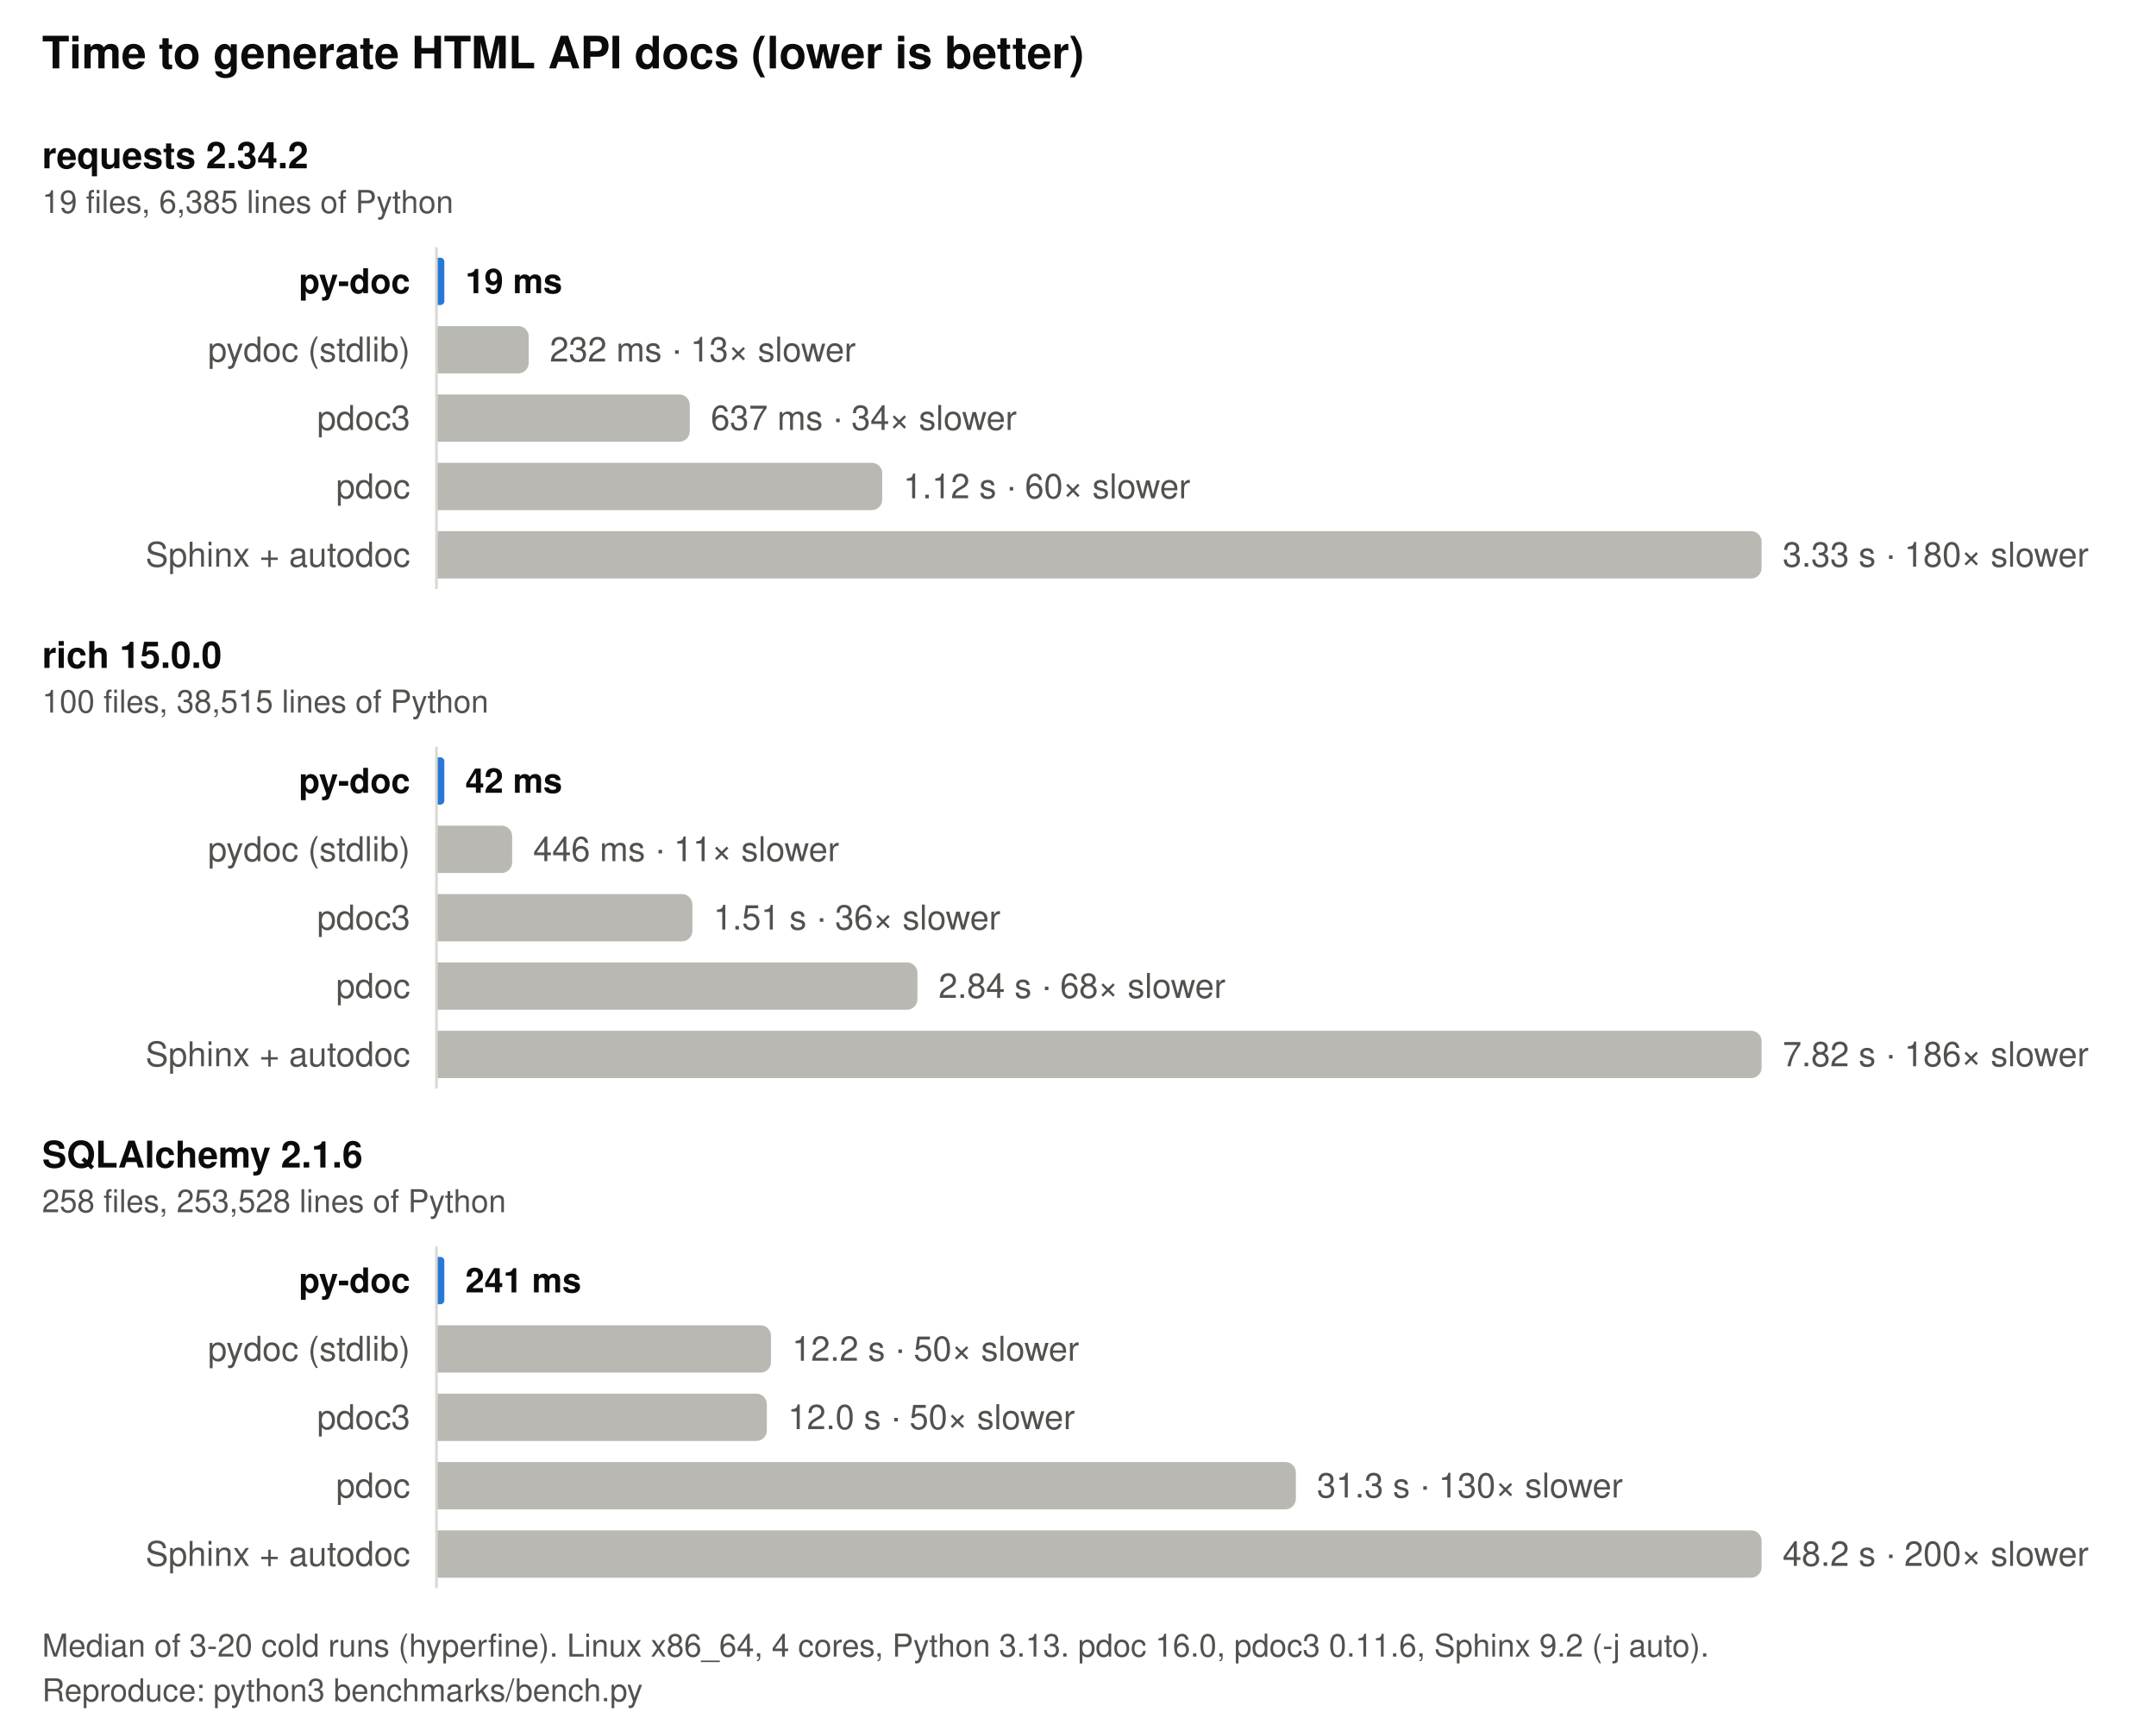
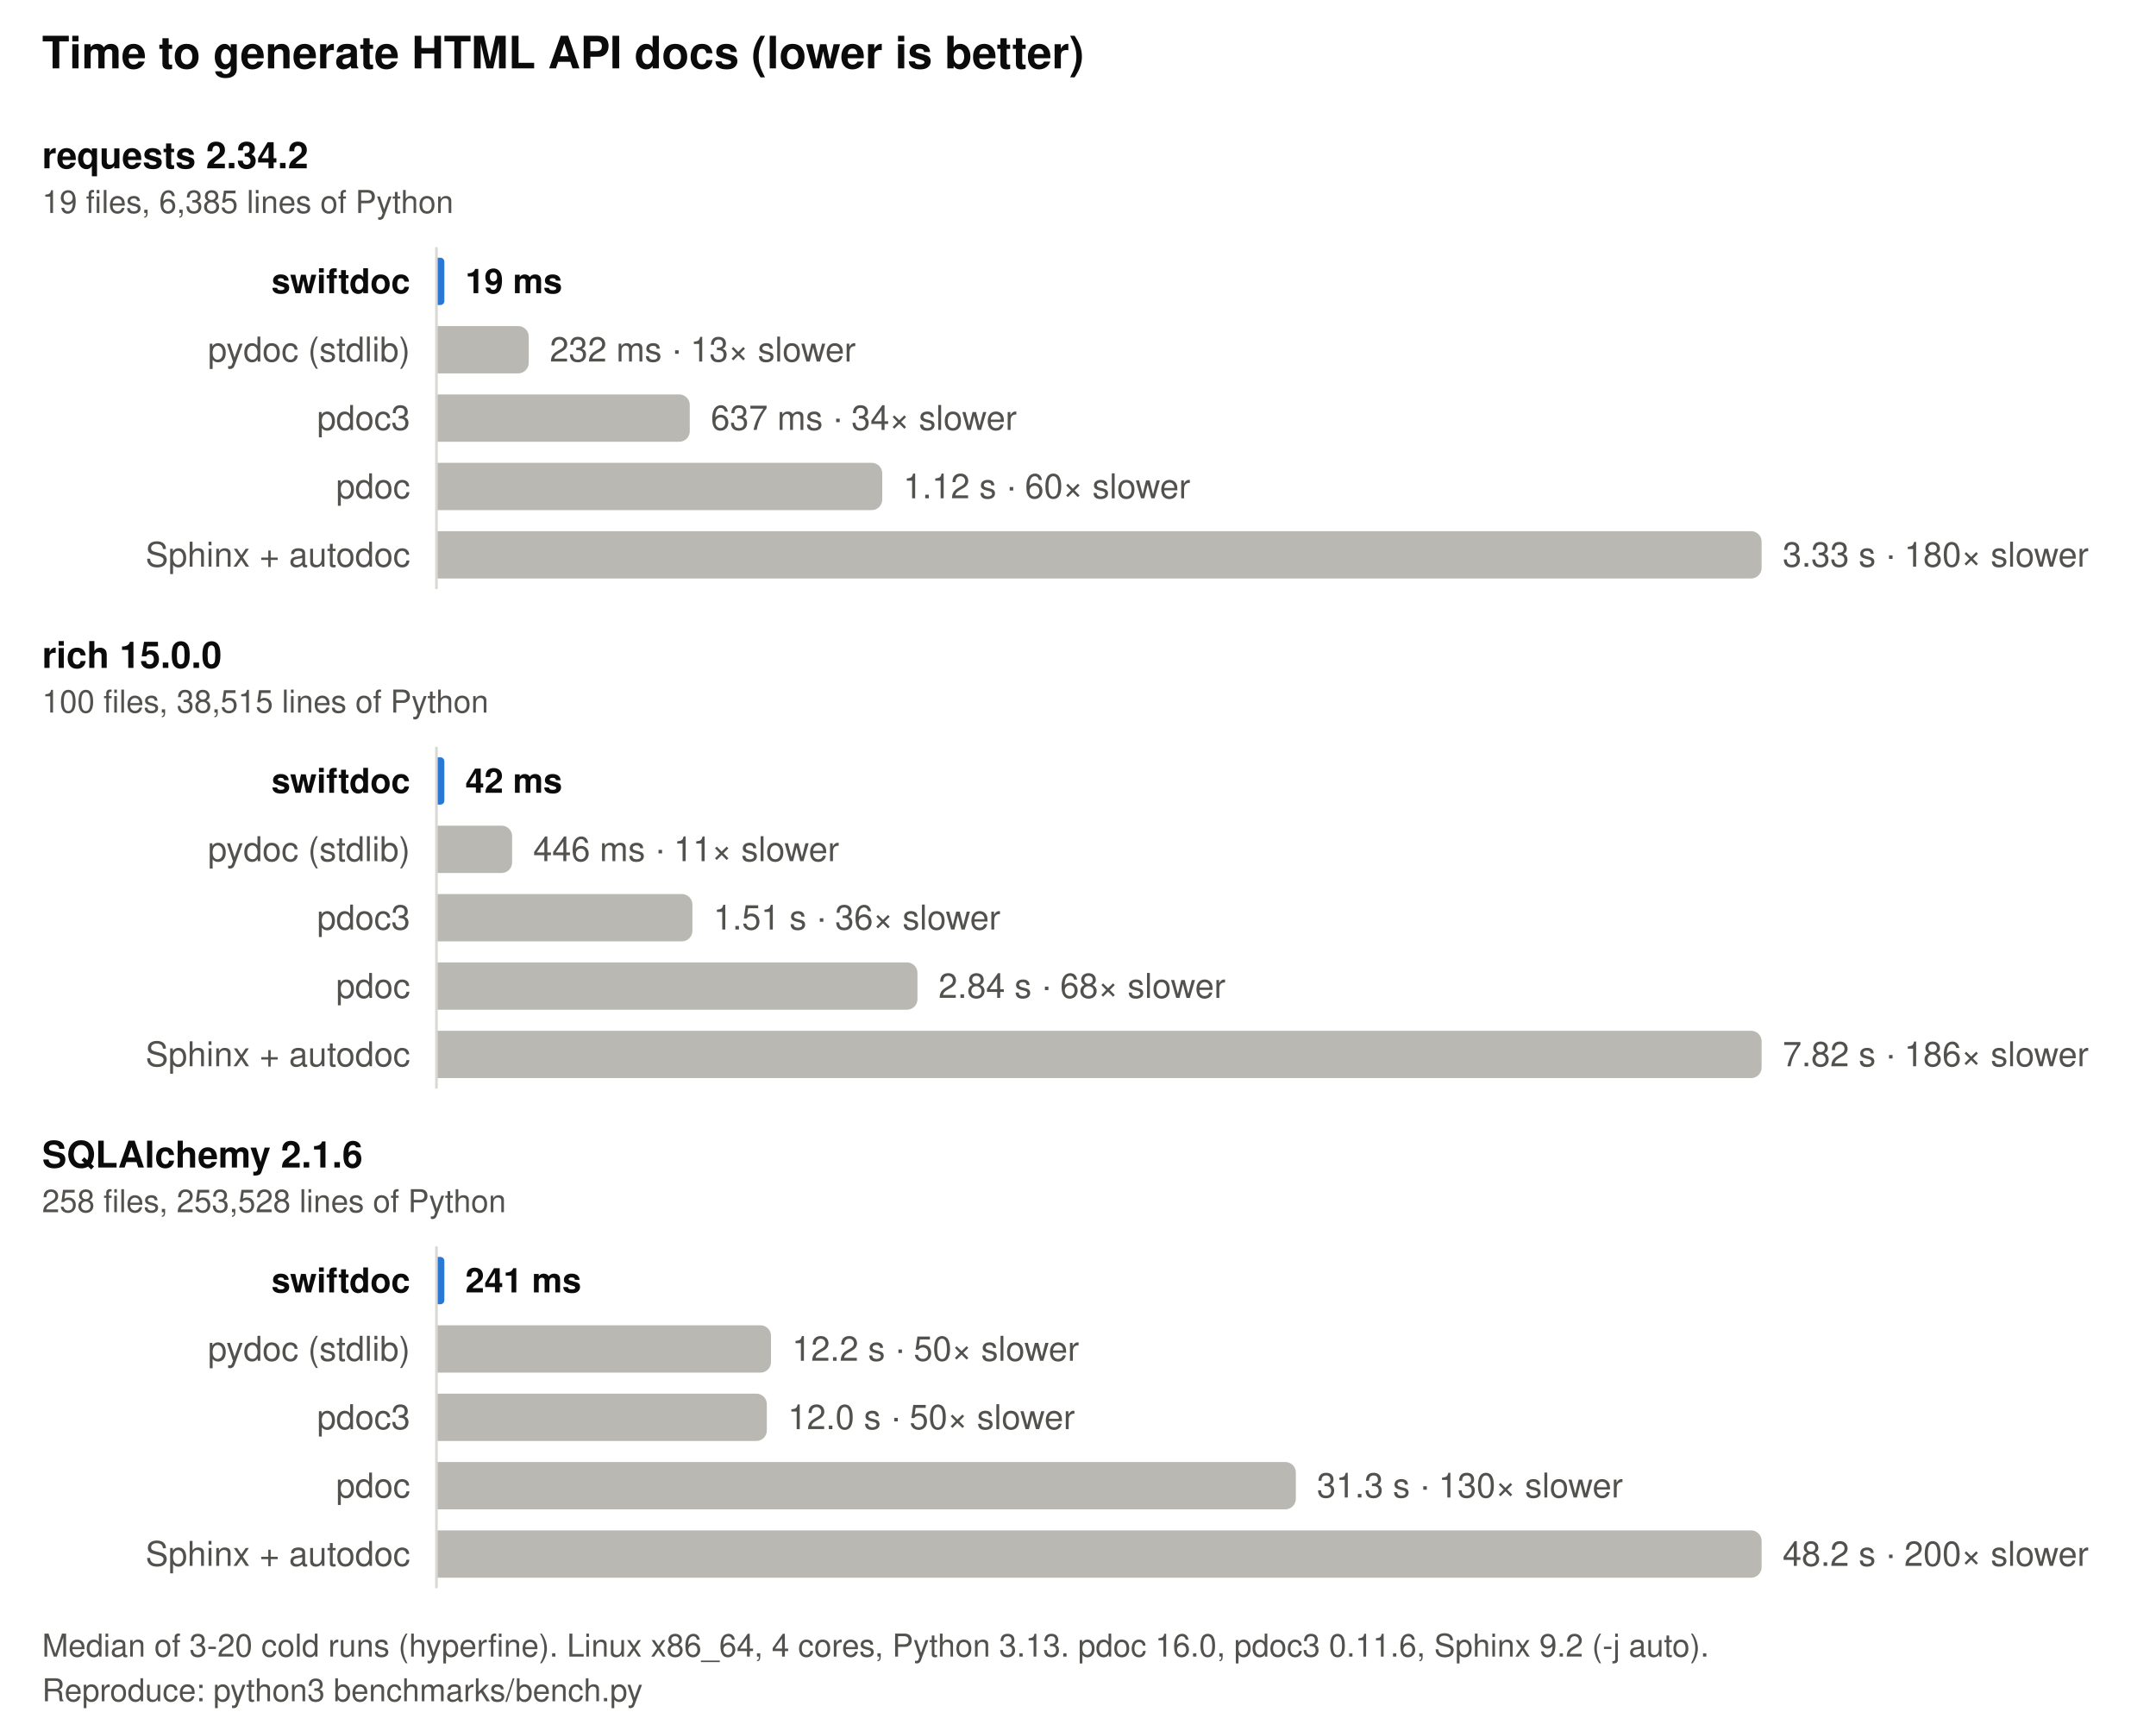
<svg xmlns="http://www.w3.org/2000/svg" width="820" height="658" viewBox="0 0 820 658" role="img" aria-labelledby="t d">
  <style>
  .t { font: 600 17px -apple-system, "Segoe UI", Helvetica, Arial, sans-serif; fill: #0b0b0b; }
  .h { font: 600 14px -apple-system, "Segoe UI", Helvetica, Arial, sans-serif; fill: #0b0b0b; }
  .s, .f { font: 12px -apple-system, "Segoe UI", Helvetica, Arial, sans-serif; fill: #52514e; }
  .l, .v { font: 13px -apple-system, "Segoe UI", Helvetica, Arial, sans-serif; fill: #52514e; }
  .b { font-weight: 600; fill: #0b0b0b; }
  .acc { fill: #2a78d6; }
  .mut { fill: #b9b8b2; }
  .axis { stroke: #d9d8d3; stroke-width: 1; }
  @media (prefers-color-scheme: dark) {
    .t, .h, .b { fill: #f0efec; }
    .s, .f, .l, .v { fill: #c3c2b7; }
    .acc { fill: #3987e5; }
    .mut { fill: #5c5b56; }
    .axis { stroke: #3a3936; }
  }
</style>
  <text class="t" x="16" y="26">Time to generate HTML API docs (lower is better)</text>
  <text class="h" x="16" y="64">requests 2.34.2</text>
  <text class="s" x="16" y="81">19 files, 6,385 lines of Python</text>
-   <text class="l b" x="156" y="111.5" text-anchor="end">py-doc</text>
+   <text class="l b" x="156" y="111.5" text-anchor="end">swiftdoc</text>
  <path class="acc" d="M166,98 h1.50 a1.5,1.5 0 0 1 1.5,1.5 v15.0 a1.5,1.5 0 0 1 -1.5,1.5 h-1.50 z" />
  <text class="v b" x="177.00" y="111.5">19 ms</text>
  <text class="l" x="156" y="137.5" text-anchor="end">pydoc (stdlib)</text>
  <path class="mut" d="M166,124 h31.09 a4.0,4.0 0 0 1 4.0,4.0 v10.0 a4.0,4.0 0 0 1 -4.0,4.0 h-31.09 z" />
  <text class="v" x="209.09" y="137.5">232 ms  ·  13× slower</text>
  <text class="l" x="156" y="163.5" text-anchor="end">pdoc3</text>
  <path class="mut" d="M166,150 h92.34 a4.0,4.0 0 0 1 4.0,4.0 v10.0 a4.0,4.0 0 0 1 -4.0,4.0 h-92.34 z" />
  <text class="v" x="270.34" y="163.5">637 ms  ·  34× slower</text>
  <text class="l" x="156" y="189.5" text-anchor="end">pdoc</text>
  <path class="mut" d="M166,176 h165.55 a4.0,4.0 0 0 1 4.0,4.0 v10.0 a4.0,4.0 0 0 1 -4.0,4.0 h-165.55 z" />
  <text class="v" x="343.55" y="189.5">1.12 s  ·  60× slower</text>
  <text class="l" x="156" y="215.5" text-anchor="end">Sphinx + autodoc</text>
  <path class="mut" d="M166,202 h500.00 a4.0,4.0 0 0 1 4.0,4.0 v10.0 a4.0,4.0 0 0 1 -4.0,4.0 h-500.00 z" />
  <text class="v" x="678.00" y="215.5">3.33 s  ·  180× slower</text>
  <line class="axis" x1="166" x2="166" y1="94" y2="224" />
  <text class="h" x="16" y="254">rich 15.0.0</text>
  <text class="s" x="16" y="271">100 files, 38,515 lines of Python</text>
-   <text class="l b" x="156" y="301.5" text-anchor="end">py-doc</text>
+   <text class="l b" x="156" y="301.5" text-anchor="end">swiftdoc</text>
  <path class="acc" d="M166,288 h1.50 a1.5,1.5 0 0 1 1.5,1.5 v15.0 a1.5,1.5 0 0 1 -1.5,1.5 h-1.50 z" />
  <text class="v b" x="177.00" y="301.5">42 ms</text>
  <text class="l" x="156" y="327.5" text-anchor="end">pydoc (stdlib)</text>
  <path class="mut" d="M166,314 h24.78 a4.0,4.0 0 0 1 4.0,4.0 v10.0 a4.0,4.0 0 0 1 -4.0,4.0 h-24.78 z" />
  <text class="v" x="202.78" y="327.5">446 ms  ·  11× slower</text>
  <text class="l" x="156" y="353.5" text-anchor="end">pdoc3</text>
  <path class="mut" d="M166,340 h93.34 a4.0,4.0 0 0 1 4.0,4.0 v10.0 a4.0,4.0 0 0 1 -4.0,4.0 h-93.34 z" />
  <text class="v" x="271.34" y="353.5">1.51 s  ·  36× slower</text>
  <text class="l" x="156" y="379.5" text-anchor="end">pdoc</text>
  <path class="mut" d="M166,366 h178.94 a4.0,4.0 0 0 1 4.0,4.0 v10.0 a4.0,4.0 0 0 1 -4.0,4.0 h-178.94 z" />
  <text class="v" x="356.94" y="379.5">2.84 s  ·  68× slower</text>
  <text class="l" x="156" y="405.5" text-anchor="end">Sphinx + autodoc</text>
  <path class="mut" d="M166,392 h500.00 a4.0,4.0 0 0 1 4.0,4.0 v10.0 a4.0,4.0 0 0 1 -4.0,4.0 h-500.00 z" />
  <text class="v" x="678.00" y="405.5">7.82 s  ·  186× slower</text>
  <line class="axis" x1="166" x2="166" y1="284" y2="414" />
  <text class="h" x="16" y="444">SQLAlchemy 2.1.6</text>
  <text class="s" x="16" y="461">258 files, 253,528 lines of Python</text>
-   <text class="l b" x="156" y="491.5" text-anchor="end">py-doc</text>
+   <text class="l b" x="156" y="491.5" text-anchor="end">swiftdoc</text>
  <path class="acc" d="M166,478 h1.50 a1.5,1.5 0 0 1 1.5,1.5 v15.0 a1.5,1.5 0 0 1 -1.5,1.5 h-1.50 z" />
  <text class="v b" x="177.00" y="491.5">241 ms</text>
  <text class="l" x="156" y="517.5" text-anchor="end">pydoc (stdlib)</text>
  <path class="mut" d="M166,504 h123.24 a4.0,4.0 0 0 1 4.0,4.0 v10.0 a4.0,4.0 0 0 1 -4.0,4.0 h-123.24 z" />
  <text class="v" x="301.24" y="517.5">12.2 s  ·  50× slower</text>
  <text class="l" x="156" y="543.5" text-anchor="end">pdoc3</text>
  <path class="mut" d="M166,530 h121.65 a4.0,4.0 0 0 1 4.0,4.0 v10.0 a4.0,4.0 0 0 1 -4.0,4.0 h-121.65 z" />
  <text class="v" x="299.65" y="543.5">12.0 s  ·  50× slower</text>
  <text class="l" x="156" y="569.5" text-anchor="end">pdoc</text>
  <path class="mut" d="M166,556 h322.86 a4.0,4.0 0 0 1 4.0,4.0 v10.0 a4.0,4.0 0 0 1 -4.0,4.0 h-322.86 z" />
  <text class="v" x="500.86" y="569.5">31.3 s  ·  130× slower</text>
  <text class="l" x="156" y="595.5" text-anchor="end">Sphinx + autodoc</text>
  <path class="mut" d="M166,582 h500.00 a4.0,4.0 0 0 1 4.0,4.0 v10.0 a4.0,4.0 0 0 1 -4.0,4.0 h-500.00 z" />
  <text class="v" x="678.00" y="595.5">48.2 s  ·  200× slower</text>
  <line class="axis" x1="166" x2="166" y1="474" y2="604" />
  <text class="f" x="16" y="630">Median of 3-20 cold runs (hyperfine). Linux x86_64, 4 cores, Python 3.13. pdoc 16.0, pdoc3 0.11.6, Sphinx 9.2 (-j auto).</text>
  <text class="f" x="16" y="647">Reproduce: python3 benchmarks/bench.py</text>
</svg>
